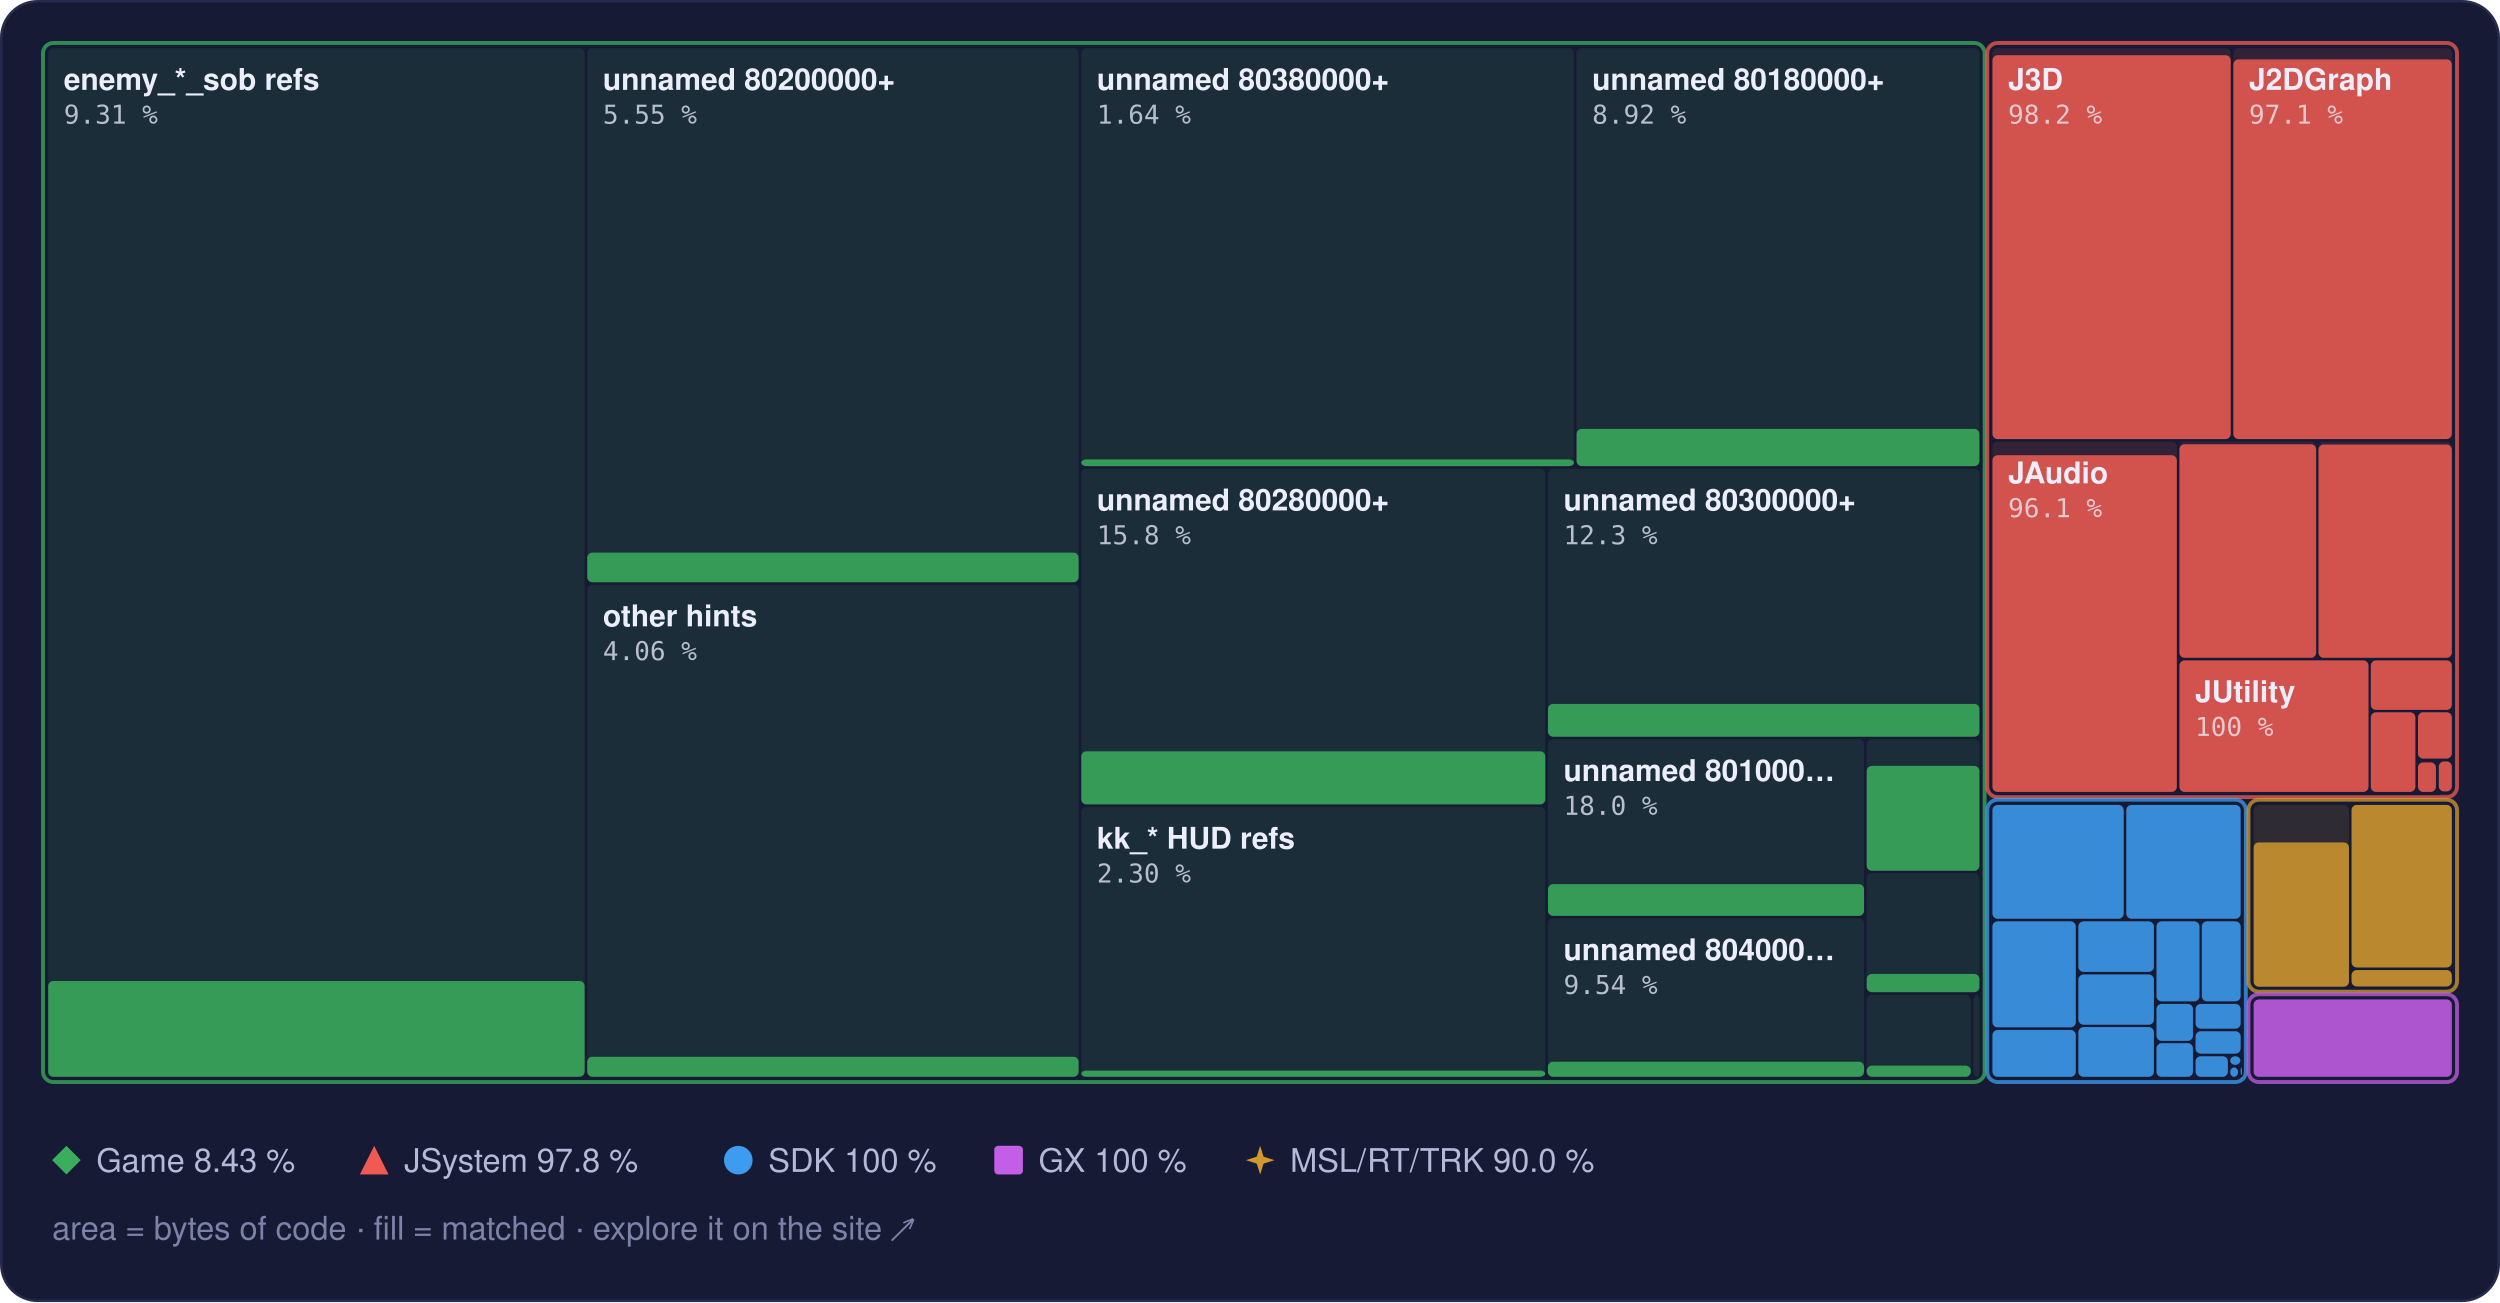
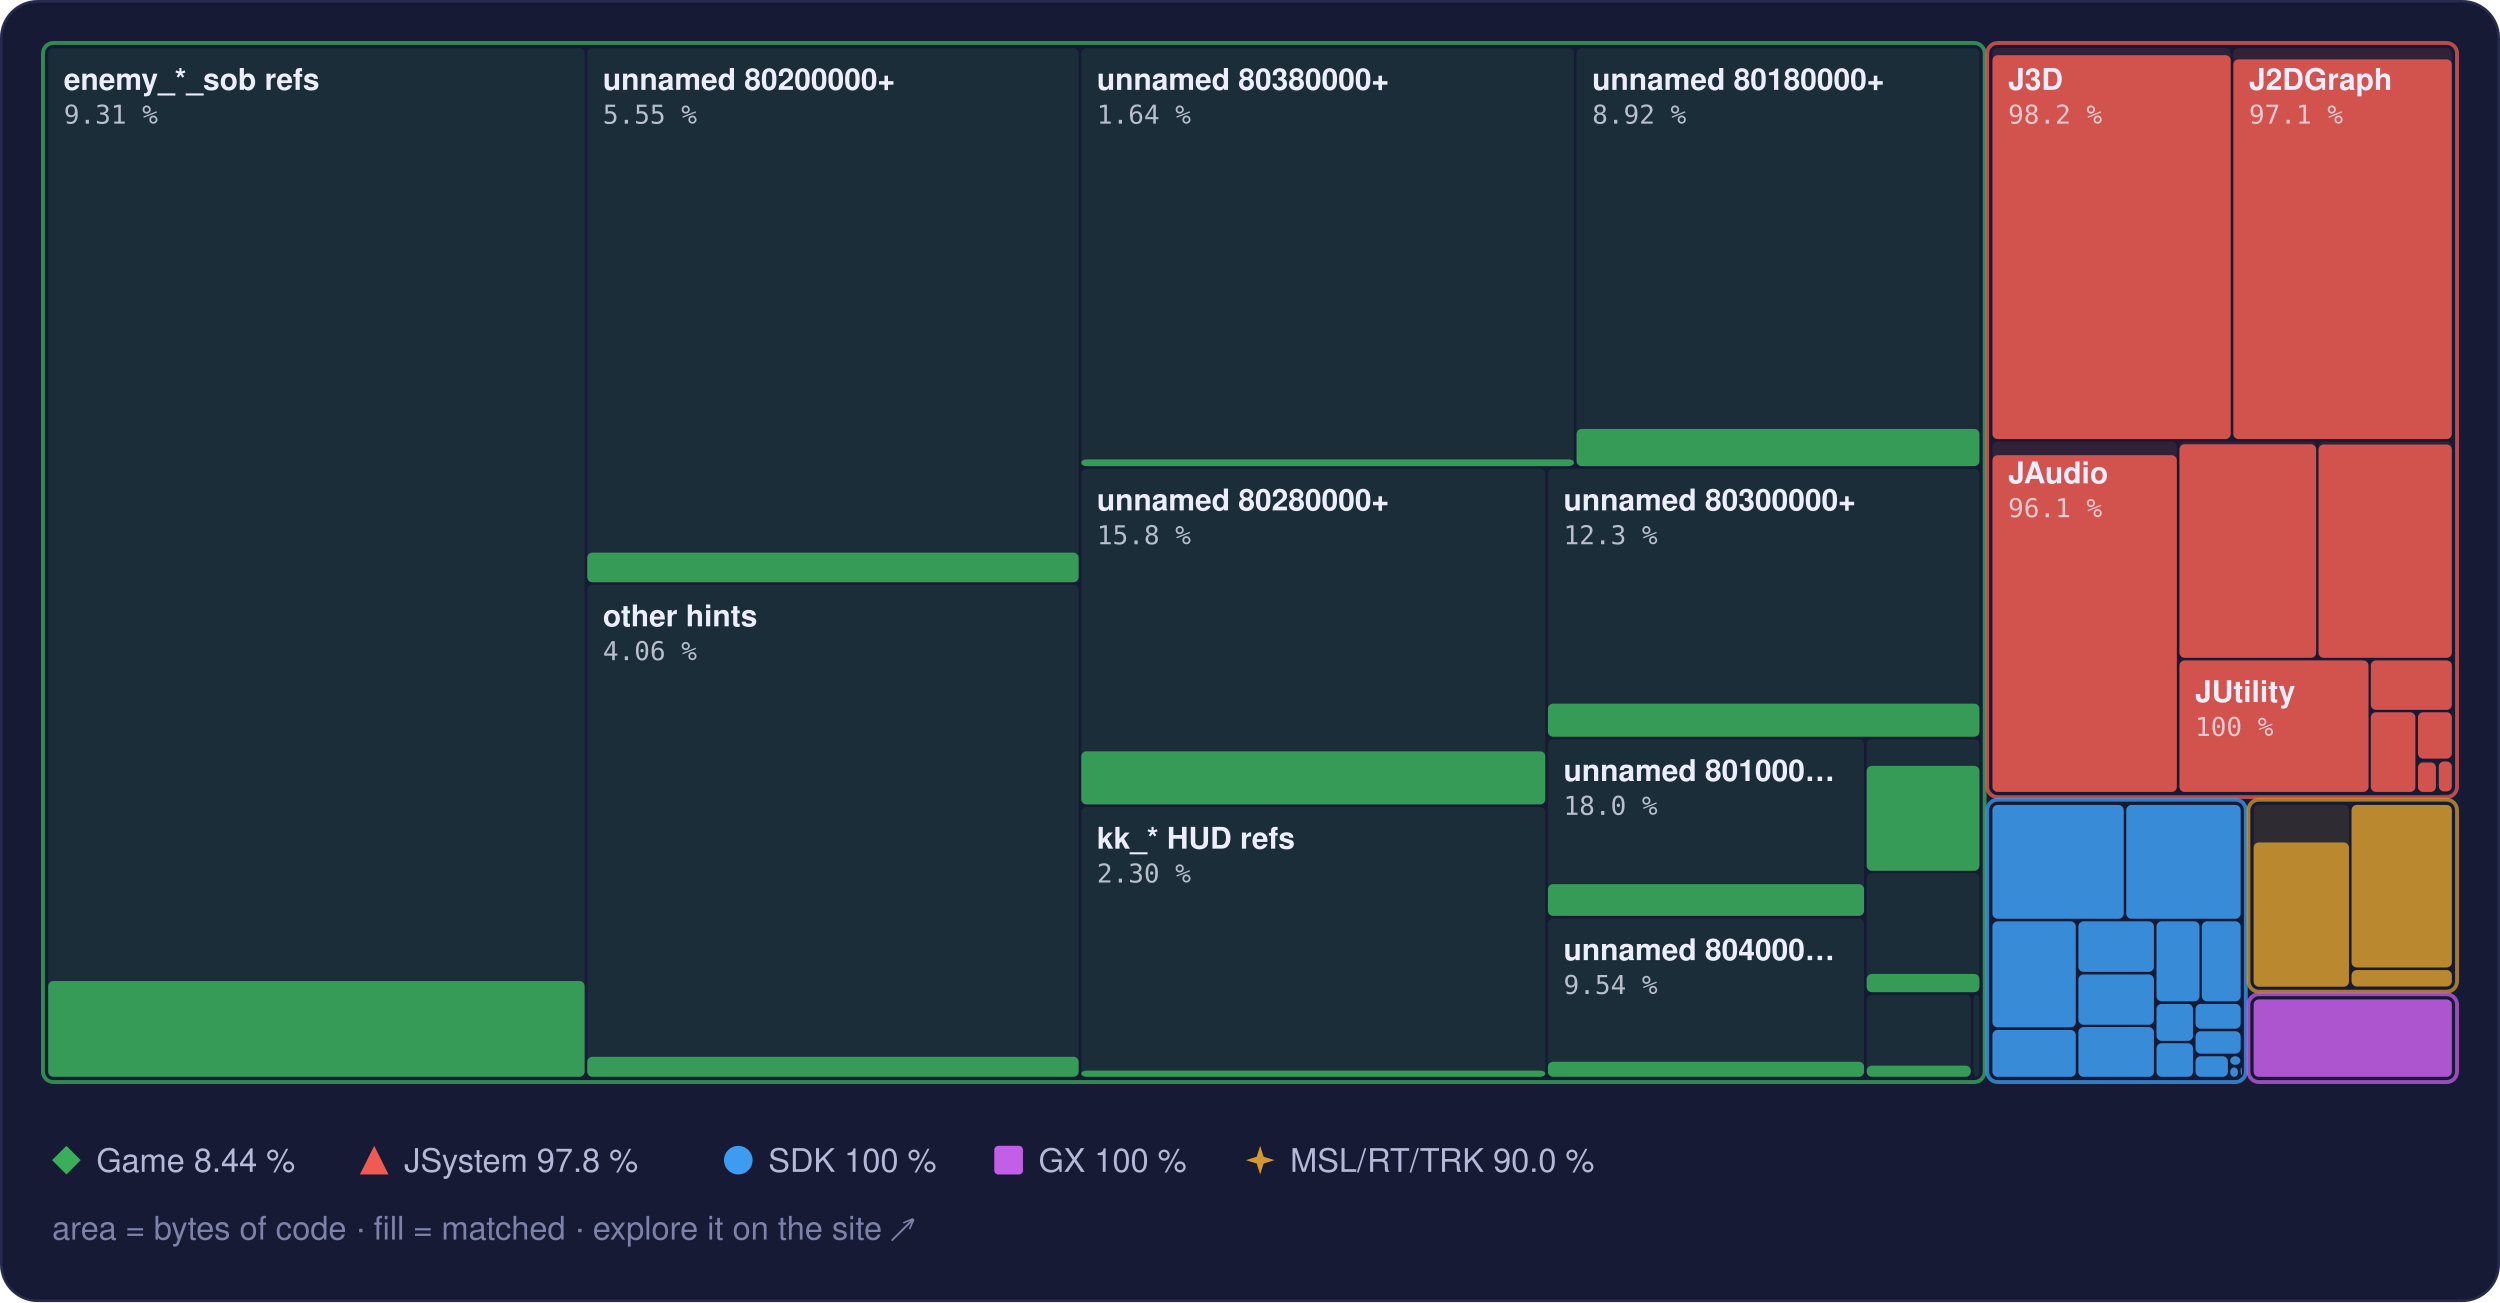
<svg xmlns="http://www.w3.org/2000/svg" width="960" height="500" viewBox="0 0 960 500" role="img" aria-label="Treemap of main.dol by library, area by bytes of code, filled to the matched share">
  <style>text { font-family: -apple-system, BlinkMacSystemFont, 'Segoe UI', Helvetica, Arial, sans-serif; } .mono { font-family: ui-monospace, SFMono-Regular, 'SF Mono', Menlo, Consolas, monospace; } .rise { transform-box: fill-box; transform-origin: 50% 100%; animation: rise 1.6s cubic-bezier(.2,.8,.2,1) .2s both; } @keyframes rise { from { transform: scaleY(0); } } @media (prefers-reduced-motion: reduce) { * { animation: none !important; } }</style>
  <rect x="0.5" y="0.5" width="959" height="499" rx="14" fill="#161a34" stroke="#262b4e" />
  <rect x="18.5" y="18.5" width="206.0" height="395.0" rx="2" fill="#3aae5c" fill-opacity="0.13" />
  <rect class="rise" x="18.5" y="376.7" width="206.0" height="36.8" rx="2" fill="#3aae5c" fill-opacity="0.85" />
  <rect x="225.5" y="18.5" width="188.7" height="205.0" rx="2" fill="#3aae5c" fill-opacity="0.13" />
  <rect class="rise" x="225.5" y="212.2" width="188.7" height="11.4" rx="2" fill="#3aae5c" fill-opacity="0.85" />
  <rect x="225.5" y="224.5" width="188.7" height="189.0" rx="2" fill="#3aae5c" fill-opacity="0.13" />
  <rect class="rise" x="225.5" y="405.8" width="188.7" height="7.7" rx="2" fill="#3aae5c" fill-opacity="0.85" />
  <rect x="415.2" y="18.5" width="189.2" height="160.5" rx="2" fill="#3aae5c" fill-opacity="0.13" />
  <rect class="rise" x="415.2" y="176.4" width="189.2" height="2.6" rx="2" fill="#3aae5c" fill-opacity="0.85" />
  <rect x="605.4" y="18.5" width="154.7" height="160.5" rx="2" fill="#3aae5c" fill-opacity="0.13" />
  <rect class="rise" x="605.4" y="164.7" width="154.7" height="14.3" rx="2" fill="#3aae5c" fill-opacity="0.85" />
  <rect x="415.2" y="180.0" width="178.2" height="128.9" rx="2" fill="#3aae5c" fill-opacity="0.13" />
  <rect class="rise" x="415.2" y="288.5" width="178.2" height="20.4" rx="2" fill="#3aae5c" fill-opacity="0.85" />
  <rect x="415.2" y="309.9" width="178.2" height="103.6" rx="2" fill="#3aae5c" fill-opacity="0.13" />
  <rect class="rise" x="415.2" y="411.1" width="178.2" height="2.4" rx="2" fill="#3aae5c" fill-opacity="0.85" />
  <rect x="594.4" y="180.0" width="165.7" height="102.9" rx="2" fill="#3aae5c" fill-opacity="0.13" />
-   <rect class="rise" x="594.4" y="270.3" width="165.7" height="12.6" rx="2" fill="#3aae5c" fill-opacity="0.85" />
+   <rect class="rise" x="594.4" y="270.2" width="165.7" height="12.7" rx="2" fill="#3aae5c" fill-opacity="0.85" />
  <rect x="594.4" y="283.9" width="121.4" height="67.8" rx="2" fill="#3aae5c" fill-opacity="0.13" />
  <rect class="rise" x="594.4" y="339.5" width="121.4" height="12.2" rx="2" fill="#3aae5c" fill-opacity="0.85" />
  <rect x="594.4" y="352.7" width="121.4" height="60.8" rx="2" fill="#3aae5c" fill-opacity="0.13" />
  <rect class="rise" x="594.4" y="407.7" width="121.4" height="5.8" rx="2" fill="#3aae5c" fill-opacity="0.85" />
  <rect x="716.8" y="283.9" width="43.3" height="50.4" rx="2" fill="#3aae5c" fill-opacity="0.13" />
  <rect class="rise" x="716.8" y="294.1" width="43.3" height="40.3" rx="2" fill="#3aae5c" fill-opacity="0.85" />
  <rect x="716.8" y="335.3" width="43.3" height="45.6" rx="2" fill="#3aae5c" fill-opacity="0.13" />
  <rect class="rise" x="716.8" y="374.0" width="43.3" height="7.0" rx="2" fill="#3aae5c" fill-opacity="0.85" />
  <rect x="716.8" y="382.0" width="40.0" height="31.5" rx="2" fill="#3aae5c" fill-opacity="0.13" />
  <rect class="rise" x="716.8" y="409.2" width="40.0" height="4.3" rx="2" fill="#3aae5c" fill-opacity="0.85" />
  <rect x="757.8" y="382.0" width="2.3" height="31.5" rx="2" fill="#3aae5c" fill-opacity="0.13" />
  <rect x="16.5" y="16.5" width="745.6" height="399.0" rx="4" fill="none" stroke="#3aae5c" stroke-opacity="0.75" stroke-width="1.5" />
  <rect x="765.1" y="18.5" width="91.5" height="150.1" rx="2" fill="#ef5b52" fill-opacity="0.13" />
  <rect class="rise" x="765.1" y="21.2" width="91.5" height="147.4" rx="2" fill="#ef5b52" fill-opacity="0.85" />
  <rect x="857.6" y="18.5" width="83.9" height="150.1" rx="2" fill="#ef5b52" fill-opacity="0.13" />
  <rect class="rise" x="857.6" y="22.8" width="83.9" height="145.8" rx="2" fill="#ef5b52" fill-opacity="0.85" />
  <rect x="765.1" y="169.6" width="70.8" height="134.5" rx="2" fill="#ef5b52" fill-opacity="0.13" />
  <rect class="rise" x="765.1" y="174.8" width="70.8" height="129.3" rx="2" fill="#ef5b52" fill-opacity="0.85" />
  <rect x="836.9" y="169.6" width="52.5" height="83.0" rx="2" fill="#ef5b52" fill-opacity="0.13" />
  <rect class="rise" x="836.9" y="170.6" width="52.5" height="82.0" rx="2" fill="#ef5b52" fill-opacity="0.85" />
  <rect x="890.3" y="169.6" width="51.2" height="83.0" rx="2" fill="#ef5b52" fill-opacity="0.13" />
  <rect class="rise" x="890.3" y="170.7" width="51.2" height="81.9" rx="2" fill="#ef5b52" fill-opacity="0.85" />
  <rect x="836.9" y="253.6" width="72.6" height="50.5" rx="2" fill="#ef5b52" fill-opacity="0.13" />
  <rect class="rise" x="836.9" y="253.6" width="72.6" height="50.5" rx="2" fill="#ef5b52" fill-opacity="0.85" />
  <rect x="910.4" y="253.6" width="31.1" height="19.0" rx="2" fill="#ef5b52" fill-opacity="0.13" />
  <rect class="rise" x="910.4" y="253.6" width="31.1" height="19.0" rx="2" fill="#ef5b52" fill-opacity="0.85" />
  <rect x="910.4" y="273.5" width="17.1" height="30.6" rx="2" fill="#ef5b52" fill-opacity="0.13" />
  <rect class="rise" x="910.4" y="273.5" width="17.1" height="30.6" rx="2" fill="#ef5b52" fill-opacity="0.85" />
  <rect x="928.5" y="273.5" width="13.0" height="17.8" rx="2" fill="#ef5b52" fill-opacity="0.13" />
  <rect class="rise" x="928.5" y="273.5" width="13.0" height="17.8" rx="2" fill="#ef5b52" fill-opacity="0.85" />
  <rect x="928.5" y="292.4" width="6.9" height="11.7" rx="2" fill="#ef5b52" fill-opacity="0.13" />
  <rect class="rise" x="928.5" y="292.8" width="6.9" height="11.3" rx="2" fill="#ef5b52" fill-opacity="0.85" />
  <rect x="936.5" y="292.4" width="5.0" height="11.5" rx="2" fill="#ef5b52" fill-opacity="0.13" />
  <rect class="rise" x="936.5" y="292.4" width="5.0" height="11.5" rx="2" fill="#ef5b52" fill-opacity="0.85" />
  <rect x="936.5" y="304.9" width="5.0" height="0.5" rx="2" fill="#ef5b52" fill-opacity="0.13" />
  <rect x="763.1" y="16.5" width="180.4" height="289.6" rx="4" fill="none" stroke="#ef5b52" stroke-opacity="0.75" stroke-width="1.5" />
  <rect x="765.1" y="309.1" width="50.4" height="43.7" rx="2" fill="#3d9cf0" fill-opacity="0.13" />
  <rect class="rise" x="765.1" y="309.1" width="50.4" height="43.7" rx="2" fill="#3d9cf0" fill-opacity="0.85" />
  <rect x="816.5" y="309.1" width="43.9" height="43.7" rx="2" fill="#3d9cf0" fill-opacity="0.13" />
  <rect class="rise" x="816.5" y="309.1" width="43.9" height="43.7" rx="2" fill="#3d9cf0" fill-opacity="0.85" />
  <rect x="765.1" y="353.8" width="32.0" height="40.7" rx="2" fill="#3d9cf0" fill-opacity="0.13" />
  <rect class="rise" x="765.1" y="353.8" width="32.0" height="40.7" rx="2" fill="#3d9cf0" fill-opacity="0.85" />
  <rect x="765.1" y="395.5" width="32.0" height="18.0" rx="2" fill="#3d9cf0" fill-opacity="0.13" />
  <rect class="rise" x="765.1" y="395.5" width="32.0" height="18.0" rx="2" fill="#3d9cf0" fill-opacity="0.85" />
  <rect x="798.1" y="353.8" width="29.0" height="19.4" rx="2" fill="#3d9cf0" fill-opacity="0.13" />
  <rect class="rise" x="798.1" y="353.8" width="29.0" height="19.4" rx="2" fill="#3d9cf0" fill-opacity="0.85" />
  <rect x="798.1" y="374.2" width="29.0" height="19.3" rx="2" fill="#3d9cf0" fill-opacity="0.13" />
  <rect class="rise" x="798.1" y="374.2" width="29.0" height="19.3" rx="2" fill="#3d9cf0" fill-opacity="0.85" />
  <rect x="798.1" y="394.4" width="29.0" height="19.1" rx="2" fill="#3d9cf0" fill-opacity="0.13" />
  <rect class="rise" x="798.1" y="394.4" width="29.0" height="19.1" rx="2" fill="#3d9cf0" fill-opacity="0.85" />
  <rect x="828.1" y="353.8" width="16.5" height="30.7" rx="2" fill="#3d9cf0" fill-opacity="0.13" />
  <rect class="rise" x="828.1" y="353.8" width="16.5" height="30.7" rx="2" fill="#3d9cf0" fill-opacity="0.85" />
  <rect x="845.5" y="353.8" width="14.9" height="30.7" rx="2" fill="#3d9cf0" fill-opacity="0.13" />
  <rect class="rise" x="845.5" y="353.8" width="14.9" height="30.7" rx="2" fill="#3d9cf0" fill-opacity="0.85" />
  <rect x="828.1" y="385.5" width="14.0" height="14.2" rx="2" fill="#3d9cf0" fill-opacity="0.13" />
  <rect class="rise" x="828.1" y="385.5" width="14.0" height="14.2" rx="2" fill="#3d9cf0" fill-opacity="0.85" />
  <rect x="828.1" y="400.6" width="14.0" height="12.9" rx="2" fill="#3d9cf0" fill-opacity="0.13" />
  <rect class="rise" x="828.1" y="400.6" width="14.0" height="12.9" rx="2" fill="#3d9cf0" fill-opacity="0.85" />
  <rect x="843.1" y="385.5" width="17.3" height="9.5" rx="2" fill="#3d9cf0" fill-opacity="0.13" />
  <rect class="rise" x="843.1" y="385.5" width="17.3" height="9.5" rx="2" fill="#3d9cf0" fill-opacity="0.85" />
  <rect x="843.1" y="396.0" width="17.3" height="8.6" rx="2" fill="#3d9cf0" fill-opacity="0.13" />
  <rect class="rise" x="843.1" y="396.0" width="17.3" height="8.6" rx="2" fill="#3d9cf0" fill-opacity="0.85" />
  <rect x="843.1" y="405.6" width="12.4" height="7.9" rx="2" fill="#3d9cf0" fill-opacity="0.13" />
  <rect class="rise" x="843.1" y="405.6" width="12.4" height="7.9" rx="2" fill="#3d9cf0" fill-opacity="0.85" />
  <rect x="856.4" y="405.6" width="3.9" height="3.3" rx="2" fill="#3d9cf0" fill-opacity="0.13" />
  <rect class="rise" x="856.4" y="405.6" width="3.9" height="3.3" rx="2" fill="#3d9cf0" fill-opacity="0.85" />
  <rect x="856.4" y="409.9" width="3.0" height="3.6" rx="2" fill="#3d9cf0" fill-opacity="0.13" />
  <rect class="rise" x="856.4" y="409.9" width="3.0" height="3.6" rx="2" fill="#3d9cf0" fill-opacity="0.85" />
  <rect x="860.4" y="409.9" width="0.5" height="2.9" rx="2" fill="#3d9cf0" fill-opacity="0.13" />
  <rect class="rise" x="860.4" y="409.9" width="0.5" height="2.9" rx="2" fill="#3d9cf0" fill-opacity="0.85" />
  <rect x="860.4" y="413.8" width="0.5" height="0.5" rx="2" fill="#3d9cf0" fill-opacity="0.13" />
  <rect class="rise" x="860.4" y="413.8" width="0.5" height="0.5" rx="2" fill="#3d9cf0" fill-opacity="0.85" />
  <rect x="763.1" y="307.1" width="99.3" height="108.4" rx="4" fill="none" stroke="#3d9cf0" stroke-opacity="0.75" stroke-width="1.5" />
  <rect x="865.4" y="309.1" width="36.6" height="69.7" rx="2" fill="#d29a2e" fill-opacity="0.13" />
  <rect class="rise" x="865.4" y="323.5" width="36.6" height="55.4" rx="2" fill="#d29a2e" fill-opacity="0.85" />
  <rect x="903.0" y="309.1" width="38.5" height="62.4" rx="2" fill="#d29a2e" fill-opacity="0.13" />
  <rect class="rise" x="903.0" y="309.1" width="38.5" height="62.4" rx="2" fill="#d29a2e" fill-opacity="0.85" />
  <rect x="903.0" y="372.5" width="38.5" height="6.3" rx="2" fill="#d29a2e" fill-opacity="0.13" />
  <rect class="rise" x="903.0" y="372.5" width="38.5" height="6.3" rx="2" fill="#d29a2e" fill-opacity="0.85" />
  <rect x="863.4" y="307.1" width="80.1" height="73.7" rx="4" fill="none" stroke="#d29a2e" stroke-opacity="0.75" stroke-width="1.5" />
  <rect x="865.4" y="383.8" width="76.1" height="29.7" rx="2" fill="#c35ee6" fill-opacity="0.13" />
  <rect class="rise" x="865.4" y="383.8" width="76.1" height="29.7" rx="2" fill="#c35ee6" fill-opacity="0.85" />
  <rect x="863.4" y="381.8" width="80.1" height="33.7" rx="4" fill="none" stroke="#c35ee6" stroke-opacity="0.75" stroke-width="1.5" />
  <text x="24.5" y="34.5" font-size="11.5" font-weight="600" fill="#eceefb">enemy_*_sob refs</text>
  <text x="24.5" y="47.5" class="mono" font-size="10" fill="#eceefb" fill-opacity="0.75">9.31 %</text>
  <text x="231.5" y="34.5" font-size="11.5" font-weight="600" fill="#eceefb">unnamed 80200000+</text>
  <text x="231.5" y="47.5" class="mono" font-size="10" fill="#eceefb" fill-opacity="0.75">5.55 %</text>
  <text x="231.5" y="240.5" font-size="11.5" font-weight="600" fill="#eceefb">other hints</text>
  <text x="231.5" y="253.5" class="mono" font-size="10" fill="#eceefb" fill-opacity="0.75">4.06 %</text>
  <text x="421.2" y="34.5" font-size="11.5" font-weight="600" fill="#eceefb">unnamed 80380000+</text>
  <text x="421.2" y="47.5" class="mono" font-size="10" fill="#eceefb" fill-opacity="0.75">1.64 %</text>
  <text x="611.4" y="34.5" font-size="11.5" font-weight="600" fill="#eceefb">unnamed 80180000+</text>
  <text x="611.4" y="47.5" class="mono" font-size="10" fill="#eceefb" fill-opacity="0.75">8.92 %</text>
  <text x="421.2" y="196.0" font-size="11.5" font-weight="600" fill="#eceefb">unnamed 80280000+</text>
  <text x="421.2" y="209.0" class="mono" font-size="10" fill="#eceefb" fill-opacity="0.75">15.8 %</text>
  <text x="421.2" y="325.9" font-size="11.5" font-weight="600" fill="#eceefb">kk_* HUD refs</text>
  <text x="421.2" y="338.9" class="mono" font-size="10" fill="#eceefb" fill-opacity="0.75">2.30 %</text>
  <text x="600.4" y="196.0" font-size="11.5" font-weight="600" fill="#eceefb">unnamed 80300000+</text>
  <text x="600.4" y="209.0" class="mono" font-size="10" fill="#eceefb" fill-opacity="0.75">12.3 %</text>
  <text x="600.4" y="299.9" font-size="11.5" font-weight="600" fill="#eceefb">unnamed 801000…</text>
  <text x="600.4" y="312.9" class="mono" font-size="10" fill="#eceefb" fill-opacity="0.75">18.0 %</text>
  <text x="600.4" y="368.7" font-size="11.5" font-weight="600" fill="#eceefb">unnamed 804000…</text>
  <text x="600.4" y="381.7" class="mono" font-size="10" fill="#eceefb" fill-opacity="0.75">9.54 %</text>
  <text x="771.1" y="34.5" font-size="11.5" font-weight="600" fill="#eceefb">J3D</text>
  <text x="771.1" y="47.5" class="mono" font-size="10" fill="#eceefb" fill-opacity="0.75">98.2 %</text>
  <text x="863.6" y="34.5" font-size="11.5" font-weight="600" fill="#eceefb">J2DGraph</text>
  <text x="863.6" y="47.5" class="mono" font-size="10" fill="#eceefb" fill-opacity="0.75">97.1 %</text>
  <text x="771.1" y="185.6" font-size="11.5" font-weight="600" fill="#eceefb">JAudio</text>
  <text x="771.1" y="198.6" class="mono" font-size="10" fill="#eceefb" fill-opacity="0.75">96.1 %</text>
  <text x="842.9" y="269.6" font-size="11.5" font-weight="600" fill="#eceefb">JUtility</text>
  <text x="842.9" y="282.6" class="mono" font-size="10" fill="#eceefb" fill-opacity="0.75">100 %</text>
  <g fill="#3aae5c">
    <path d="M25.5 440L31 445.5L25.5 451L20 445.5Z" />
  </g>
-   <text x="37" y="450" font-size="12.5" fill="#b4b9d8">Game 8.43 %</text>
+   <text x="37" y="450" font-size="12.5" fill="#b4b9d8">Game 8.44 %</text>
  <g fill="#ef5b52">
    <path d="M143.7 440L149.2 451L138.2 451Z" />
  </g>
  <text x="155.2" y="450" font-size="12.5" fill="#b4b9d8">JSystem 97.8 %</text>
  <g fill="#3d9cf0">
    <circle cx="283.5" cy="445.5" r="5.5" />
  </g>
  <text x="295.0" y="450" font-size="12.5" fill="#b4b9d8">SDK 100 %</text>
  <g fill="#c35ee6">
    <rect x="381.8" y="440" width="11" height="11" rx="1.5" />
  </g>
  <text x="398.8" y="450" font-size="12.5" fill="#b4b9d8">GX 100 %</text>
  <g fill="#d29a2e">
    <path d="M483.9 440L485.22 444.18L489.4 445.5L485.22 446.82L483.9 451L482.58 446.82L478.4 445.5L482.58 444.18Z" />
  </g>
  <text x="495.4" y="450" font-size="12.5" fill="#b4b9d8">MSL/RT/TRK 90.0 %</text>
  <text x="20" y="476" font-size="12.5" fill="#7c82a8">area = bytes of code · fill = matched · explore it on the site ↗</text>
</svg>
